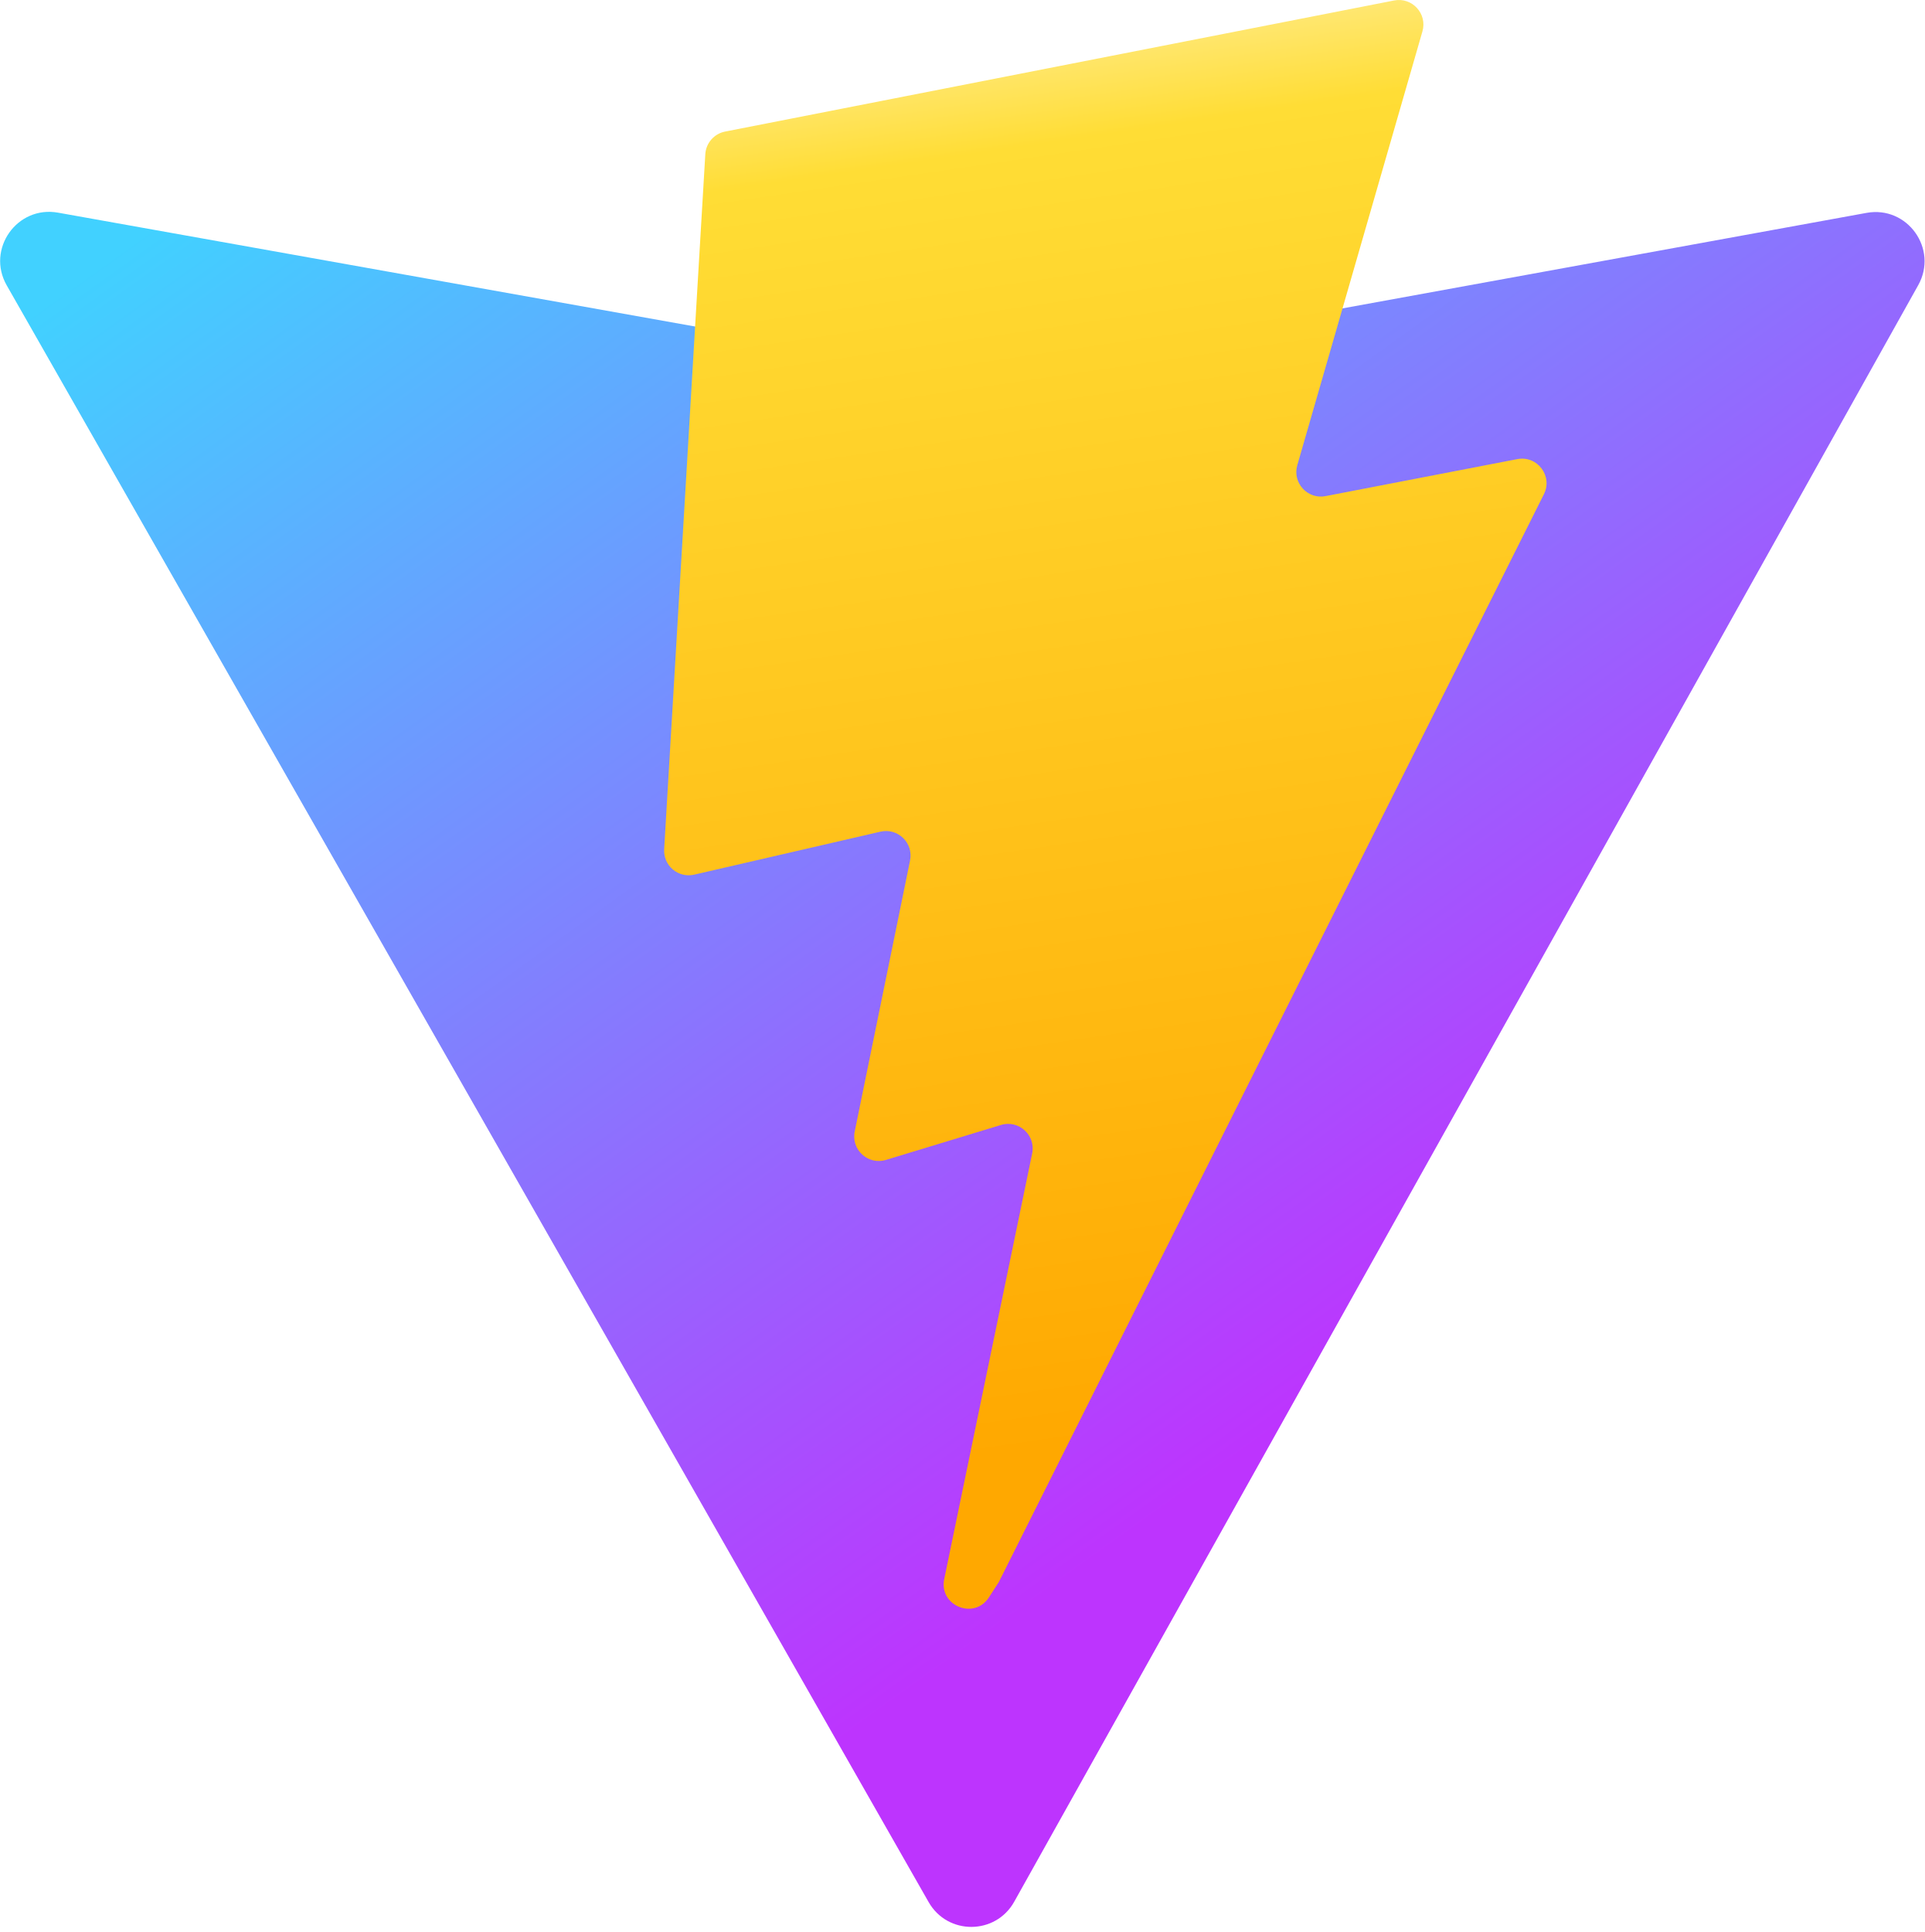
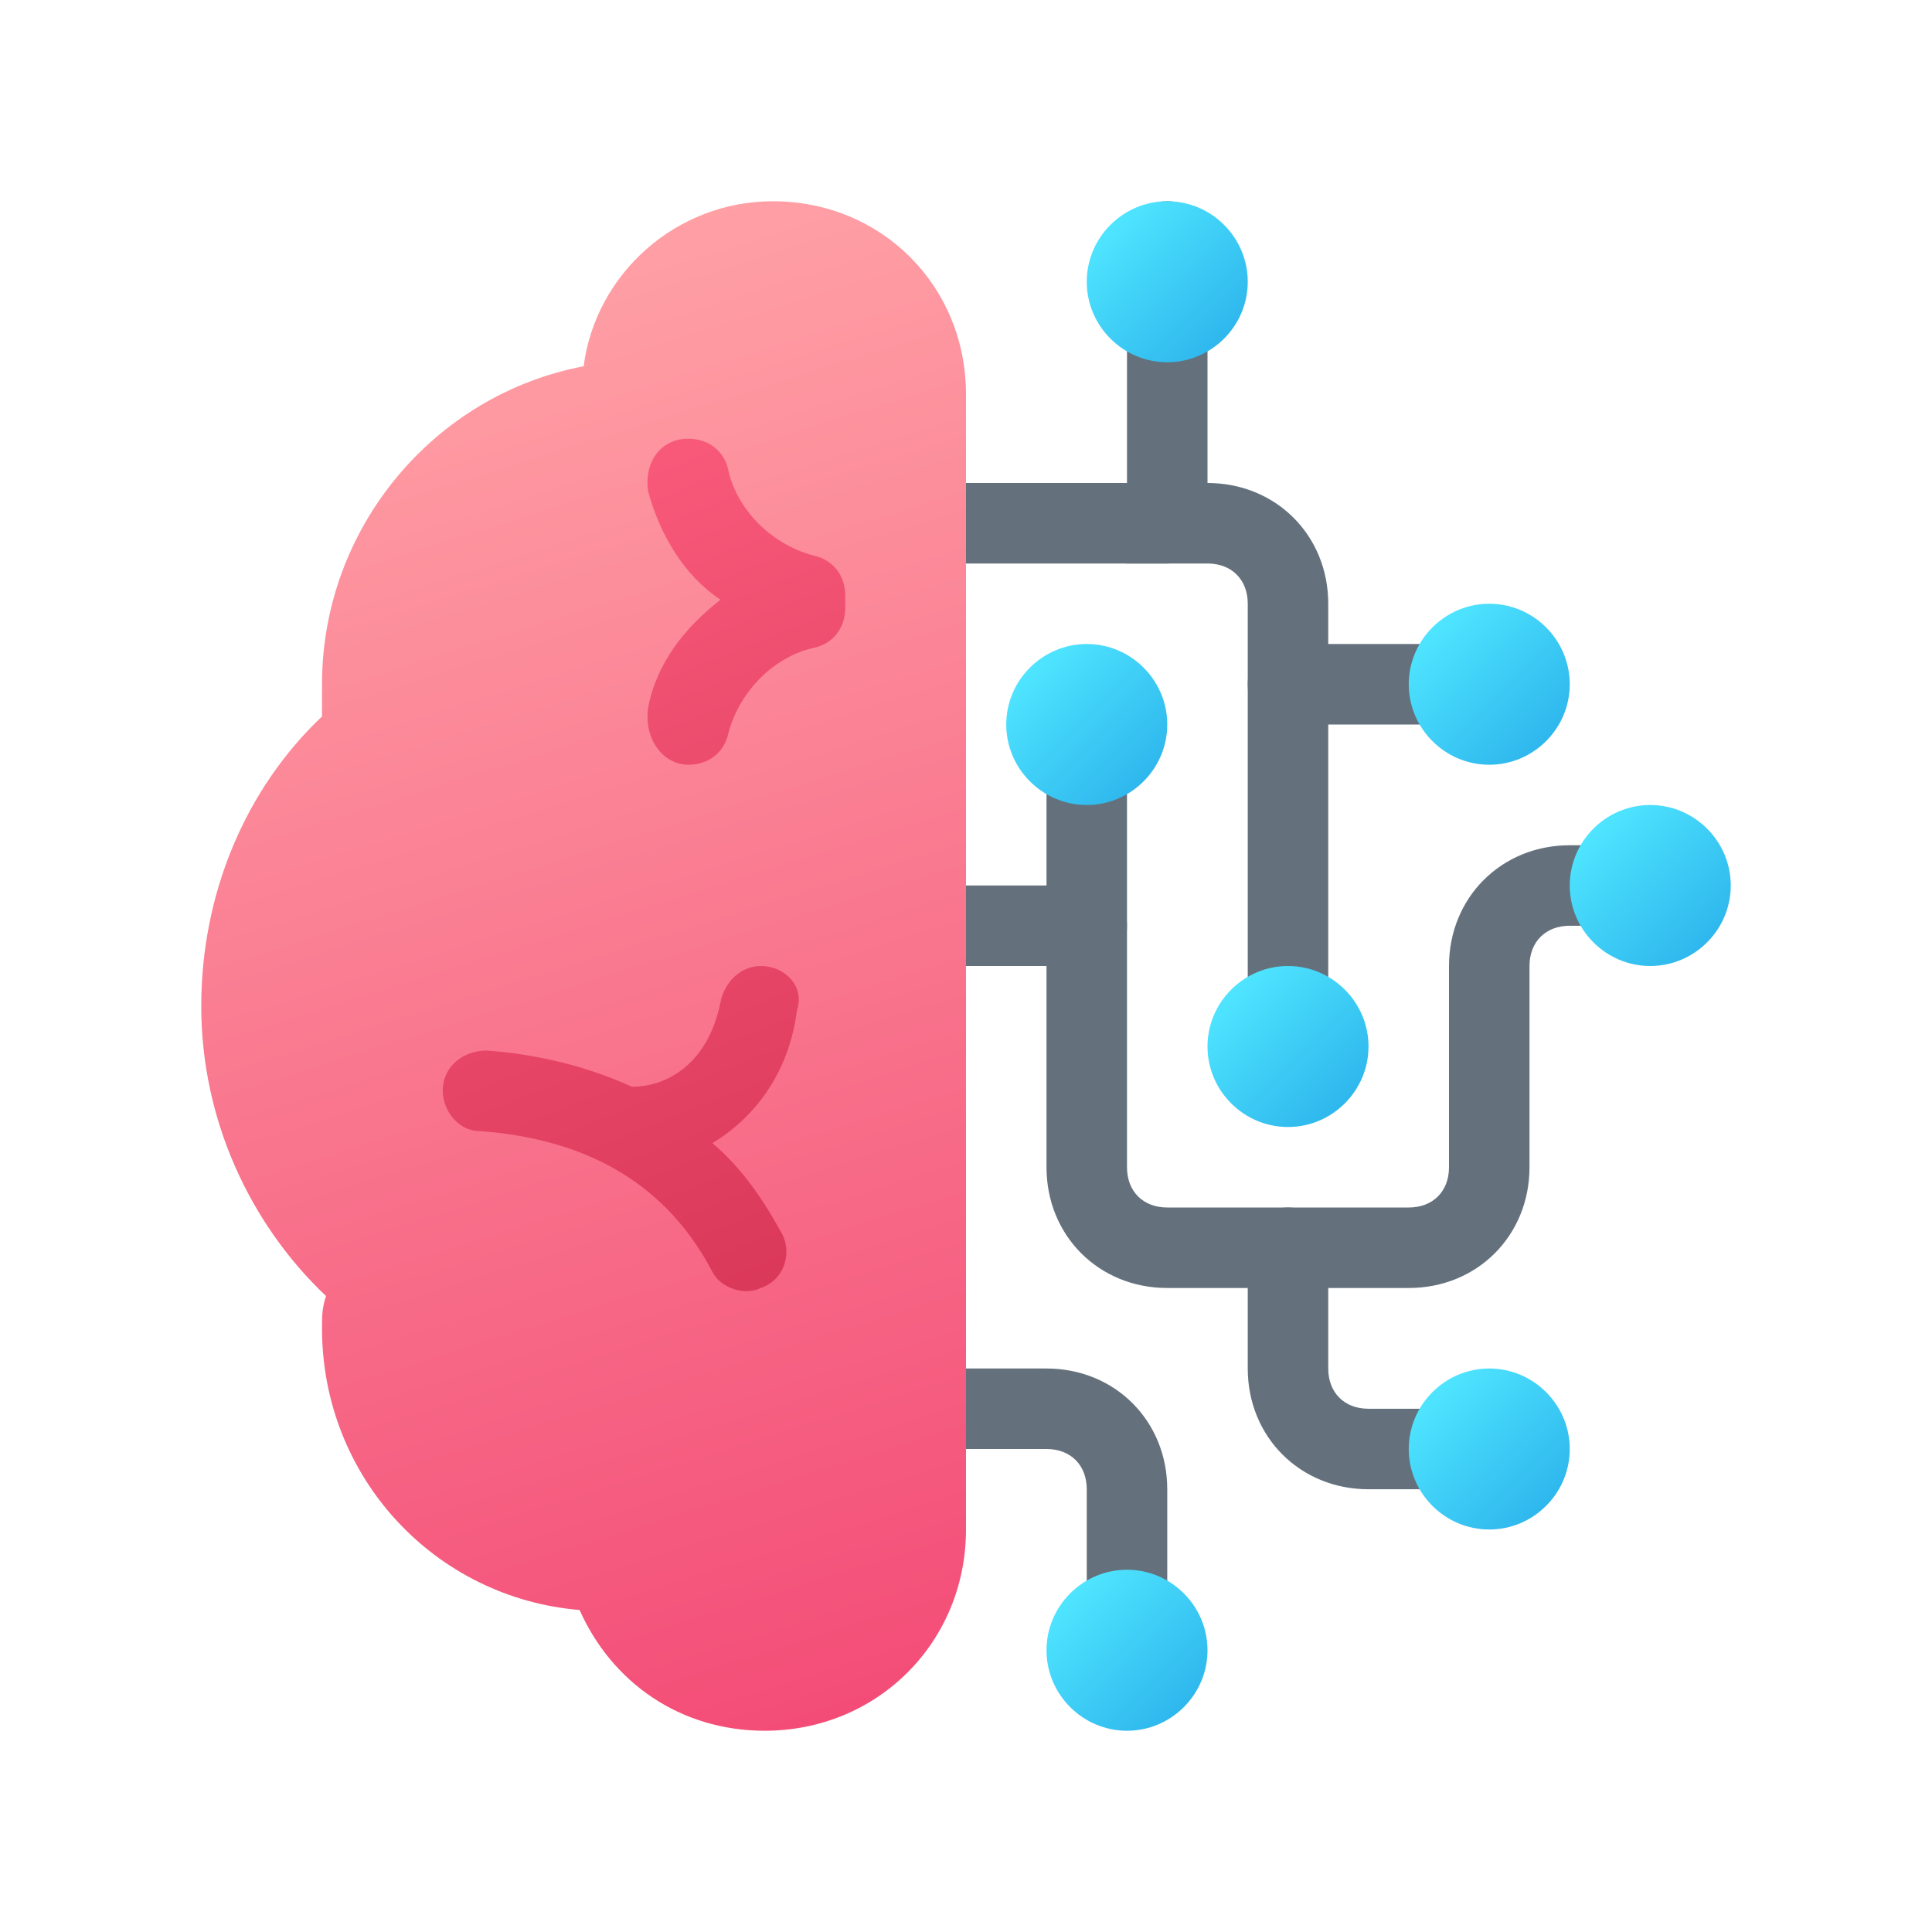
- <svg xmlns="http://www.w3.org/2000/svg" aria-hidden="true" role="img" class="iconify iconify--logos" width="31.88" height="32" preserveAspectRatio="xMidYMid meet" viewBox="0 0 256 257">
-   <defs>
-     <linearGradient id="IconifyId1813088fe1fbc01fb466" x1="-.828%" x2="57.636%" y1="7.652%" y2="78.411%">
-       <stop offset="0%" stop-color="#41D1FF" />
-       <stop offset="100%" stop-color="#BD34FE" />
-     </linearGradient>
-     <linearGradient id="IconifyId1813088fe1fbc01fb467" x1="43.376%" x2="50.316%" y1="2.242%" y2="89.03%">
-       <stop offset="0%" stop-color="#FFEA83" />
-       <stop offset="8.333%" stop-color="#FFDD35" />
-       <stop offset="100%" stop-color="#FFA800" />
-     </linearGradient>
-   </defs>
-   <path fill="url(#IconifyId1813088fe1fbc01fb466)" d="M255.153 37.938L134.897 252.976c-2.483 4.44-8.862 4.466-11.382.048L.875 37.958c-2.746-4.814 1.371-10.646 6.827-9.67l120.385 21.517a6.537 6.537 0 0 0 2.322-.004l117.867-21.483c5.438-.991 9.574 4.796 6.877 9.62Z" />
-   <path fill="url(#IconifyId1813088fe1fbc01fb467)" d="M185.432.063L96.44 17.501a3.268 3.268 0 0 0-2.634 3.014l-5.474 92.456a3.268 3.268 0 0 0 3.997 3.378l24.777-5.718c2.318-.535 4.413 1.507 3.936 3.838l-7.361 36.047c-.495 2.426 1.782 4.5 4.151 3.78l15.304-4.649c2.372-.72 4.652 1.36 4.15 3.788l-11.698 56.621c-.732 3.542 3.979 5.473 5.943 2.437l1.313-2.028l72.516-144.72c1.215-2.423-.88-5.186-3.54-4.672l-25.505 4.922c-2.396.462-4.435-1.77-3.759-4.114l16.646-57.705c.677-2.35-1.37-4.583-3.769-4.113Z" />
+ <svg xmlns="http://www.w3.org/2000/svg" x="0px" y="0px" width="100" height="100" viewBox="0 0 48 48">
+   <path fill="#64717c" d="M29,14h-7c-0.6,0-1-0.4-1-1s0.4-1,1-1h6V6c0-0.6,0.4-1,1-1s1,0.4,1,1v7C30,13.6,29.6,14,29,14z" />
+   <path fill="#64717c" d="M32,27c-0.6,0-1-0.4-1-1V15c0-0.6-0.4-1-1-1h-2c-0.6,0-1-0.4-1-1s0.4-1,1-1h2c1.7,0,3,1.3,3,3v11 C33,26.6,32.6,27,32,27z" />
+   <path fill="#64717c" d="M27,24h-4c-0.6,0-1-0.4-1-1s0.4-1,1-1h3v-4c0-0.6,0.4-1,1-1s1,0.4,1,1v5C28,23.6,27.6,24,27,24z" />
+   <path fill="#64717c" d="M28,41c-0.6,0-1-0.4-1-1v-3c0-0.6-0.4-1-1-1h-5c-0.6,0-1-0.4-1-1s0.4-1,1-1h5c1.7,0,3,1.3,3,3v3 C29,40.6,28.6,41,28,41z" />
+   <path fill="#64717c" d="M35,32h-6c-1.7,0-3-1.3-3-3v-6c0-0.6,0.4-1,1-1s1,0.4,1,1v6c0,0.6,0.4,1,1,1h6c0.6,0,1-0.4,1-1v-5 c0-1.7,1.3-3,3-3h1c0.6,0,1,0.4,1,1s-0.4,1-1,1h-1c-0.6,0-1,0.4-1,1v5C38,30.7,36.7,32,35,32z" />
+   <linearGradient id="SVGID_1__zzhjW2dkRmjW_gr1" x1="26.586" x2="29.414" y1="833.476" y2="836.304" gradientTransform="translate(0 -793.89)" gradientUnits="userSpaceOnUse">
+     <stop offset="0" stop-color="#4fe5ff" />
+     <stop offset="1" stop-color="#2eb7ed" />
+   </linearGradient>
+   <path fill="url(#SVGID_1__zzhjW2dkRmjW_gr1)" d="M28,39c1.1,0,2,0.9,2,2s-0.9,2-2,2s-2-0.9-2-2S26.9,39,28,39" />
+   <linearGradient id="SVGID_00000073682160994553244610000011341805932821310862__zzhjW2dkRmjW_gr2" x1="39.586" x2="42.414" y1="814.476" y2="817.304" gradientTransform="translate(0 -793.89)" gradientUnits="userSpaceOnUse">
+     <stop offset="0" stop-color="#4fe5ff" />
+     <stop offset="1" stop-color="#2eb7ed" />
+   </linearGradient>
+   <path fill="url(#SVGID_00000073682160994553244610000011341805932821310862__zzhjW2dkRmjW_gr2)" d="M41,24c1.1,0,2-0.9,2-2s-0.9-2-2-2 s-2,0.9-2,2S39.9,24,41,24" />
+   <linearGradient id="SVGID_00000069390412225280080710000015587286611400241593__zzhjW2dkRmjW_gr3" x1="30.586" x2="33.414" y1="818.476" y2="821.304" gradientTransform="translate(0 -793.89)" gradientUnits="userSpaceOnUse">
+     <stop offset="0" stop-color="#4fe5ff" />
+     <stop offset="1" stop-color="#2eb7ed" />
+   </linearGradient>
+   <path fill="url(#SVGID_00000069390412225280080710000015587286611400241593__zzhjW2dkRmjW_gr3)" d="M32,28c1.1,0,2-0.9,2-2s-0.9-2-2-2 s-2,0.9-2,2S30.9,28,32,28" />
+   <linearGradient id="SVGID_00000013157976301495582810000015337961798572537749__zzhjW2dkRmjW_gr4" x1="25.586" x2="28.414" y1="810.476" y2="813.304" gradientTransform="translate(0 -793.89)" gradientUnits="userSpaceOnUse">
+     <stop offset="0" stop-color="#4fe5ff" />
+     <stop offset="1" stop-color="#2eb7ed" />
+   </linearGradient>
+   <path fill="url(#SVGID_00000013157976301495582810000015337961798572537749__zzhjW2dkRmjW_gr4)" d="M27,20c1.1,0,2-0.9,2-2s-0.9-2-2-2 s-2,0.9-2,2S25.9,20,27,20" />
+   <linearGradient id="SVGID_00000098194852027021477250000014069269687999210906__zzhjW2dkRmjW_gr5" x1="27.586" x2="30.414" y1="799.476" y2="802.304" gradientTransform="translate(0 -793.89)" gradientUnits="userSpaceOnUse">
+     <stop offset="0" stop-color="#4fe5ff" />
+     <stop offset="1" stop-color="#2eb7ed" />
+   </linearGradient>
+   <path fill="url(#SVGID_00000098194852027021477250000014069269687999210906__zzhjW2dkRmjW_gr5)" d="M29,9c1.1,0,2-0.9,2-2s-0.9-2-2-2 s-2,0.9-2,2S27.9,9,29,9" />
+   <path fill="#64717c" d="M37,37h-3c-1.7,0-3-1.3-3-3v-3c0-0.6,0.4-1,1-1c0.6,0,1,0.4,1,1v3c0,0.6,0.4,1,1,1h3c0.6,0,1,0.4,1,1 S37.6,37,37,37z" />
+   <linearGradient id="SVGID_00000013905335926192178260000007023861807884571025__zzhjW2dkRmjW_gr6" x1="35.586" x2="38.414" y1="828.476" y2="831.304" gradientTransform="translate(0 -793.89)" gradientUnits="userSpaceOnUse">
+     <stop offset="0" stop-color="#4fe5ff" />
+     <stop offset="1" stop-color="#2eb7ed" />
+   </linearGradient>
+   <path fill="url(#SVGID_00000013905335926192178260000007023861807884571025__zzhjW2dkRmjW_gr6)" d="M37,34c1.1,0,2,0.9,2,2s-0.9,2-2,2 s-2-0.9-2-2S35.9,34,37,34" />
+   <path fill="#64717c" d="M37,18h-5c-0.6,0-1-0.4-1-1s0.4-1,1-1h5c0.6,0,1,0.4,1,1S37.6,18,37,18z" />
+   <linearGradient id="SVGID_00000034049216125680936410000003521178217694980761__zzhjW2dkRmjW_gr7" x1="35.586" x2="38.414" y1="809.476" y2="812.304" gradientTransform="translate(0 -793.89)" gradientUnits="userSpaceOnUse">
+     <stop offset="0" stop-color="#4fe5ff" />
+     <stop offset="1" stop-color="#2eb7ed" />
+   </linearGradient>
+   <path fill="url(#SVGID_00000034049216125680936410000003521178217694980761__zzhjW2dkRmjW_gr7)" d="M37,15c1.1,0,2,0.9,2,2s-0.9,2-2,2 s-2-0.9-2-2S35.9,15,37,15" />
+   <linearGradient id="SVGID_00000101818101364091942230000015509659300722131863__zzhjW2dkRmjW_gr8" x1="11.05" x2="23.315" y1="594.646" y2="633.824" gradientTransform="translate(0 -587.89)" gradientUnits="userSpaceOnUse">
+     <stop offset="0" stop-color="#ffa1a6" />
+     <stop offset="1" stop-color="#f24472" />
+   </linearGradient>
+   <path fill="url(#SVGID_00000101818101364091942230000015509659300722131863__zzhjW2dkRmjW_gr8)" d="M24,9.8C24,7.1,21.9,5,19.2,5 c-2.4,0-4.4,1.8-4.7,4.1C10.8,9.8,8,13.1,8,17c0,0.3,0,0.6,0,0.8c-1.9,1.8-3,4.4-3,7.2c0,2.8,1.2,5.4,3.1,7.2C8,32.5,8,32.7,8,33 c0,3.7,2.8,6.7,6.4,7c0.8,1.8,2.5,3,4.6,3c2.8,0,5-2.2,5-5C24,37.6,24,10.4,24,9.8z" />
+   <linearGradient id="SVGID_00000106857811471138649900000005187513996029208973__zzhjW2dkRmjW_gr9" x1="14.806" x2="29.064" y1="594.921" y2="630.637" gradientTransform="translate(0 -587.89)" gradientUnits="userSpaceOnUse">
+     <stop offset="0" stop-color="#ff6181" />
+     <stop offset="1" stop-color="#c41f40" />
+   </linearGradient>
+   <path fill="url(#SVGID_00000106857811471138649900000005187513996029208973__zzhjW2dkRmjW_gr9)" d="M17.1,19L17.1,19c0.5,0,0.9-0.3,1-0.8 c0.3-1.1,1.2-1.9,2.1-2.1c0.5-0.1,0.8-0.5,0.8-1v-0.3c0-0.5-0.3-0.9-0.8-1c-1.1-0.3-1.9-1.2-2.1-2.1c-0.1-0.5-0.5-0.8-1-0.8h0 c-0.7,0-1.1,0.6-1,1.3c0.3,1.1,0.9,2.1,1.8,2.7c-0.9,0.7-1.6,1.6-1.8,2.7C16,18.4,16.5,19,17.1,19z" />
+   <linearGradient id="SVGID_00000096751900167331311530000005585261968165202306__zzhjW2dkRmjW_gr10" x1="8.959" x2="23.711" y1="597.625" y2="634.577" gradientTransform="translate(0 -587.89)" gradientUnits="userSpaceOnUse">
+     <stop offset="0" stop-color="#ff6181" />
+     <stop offset="1" stop-color="#c41f40" />
+   </linearGradient>
+   <path fill="url(#SVGID_00000096751900167331311530000005585261968165202306__zzhjW2dkRmjW_gr10)" d="M18.9,24L18.9,24c-0.5,0-0.9,0.4-1,0.9 c-0.3,1.5-1.3,2.1-2.2,2.1c-1.1-0.5-2.3-0.8-3.6-0.9c-0.6,0-1.1,0.4-1.1,1l0,0c0,0.5,0.4,1,0.9,1c2.8,0.2,4.7,1.4,5.8,3.5 c0.2,0.4,0.8,0.6,1.2,0.4l0,0c0.6-0.2,0.8-0.9,0.5-1.4c-0.5-0.9-1-1.6-1.7-2.2c1-0.6,1.9-1.7,2.1-3.3C20,24.5,19.5,24,18.9,24z" />
</svg>
